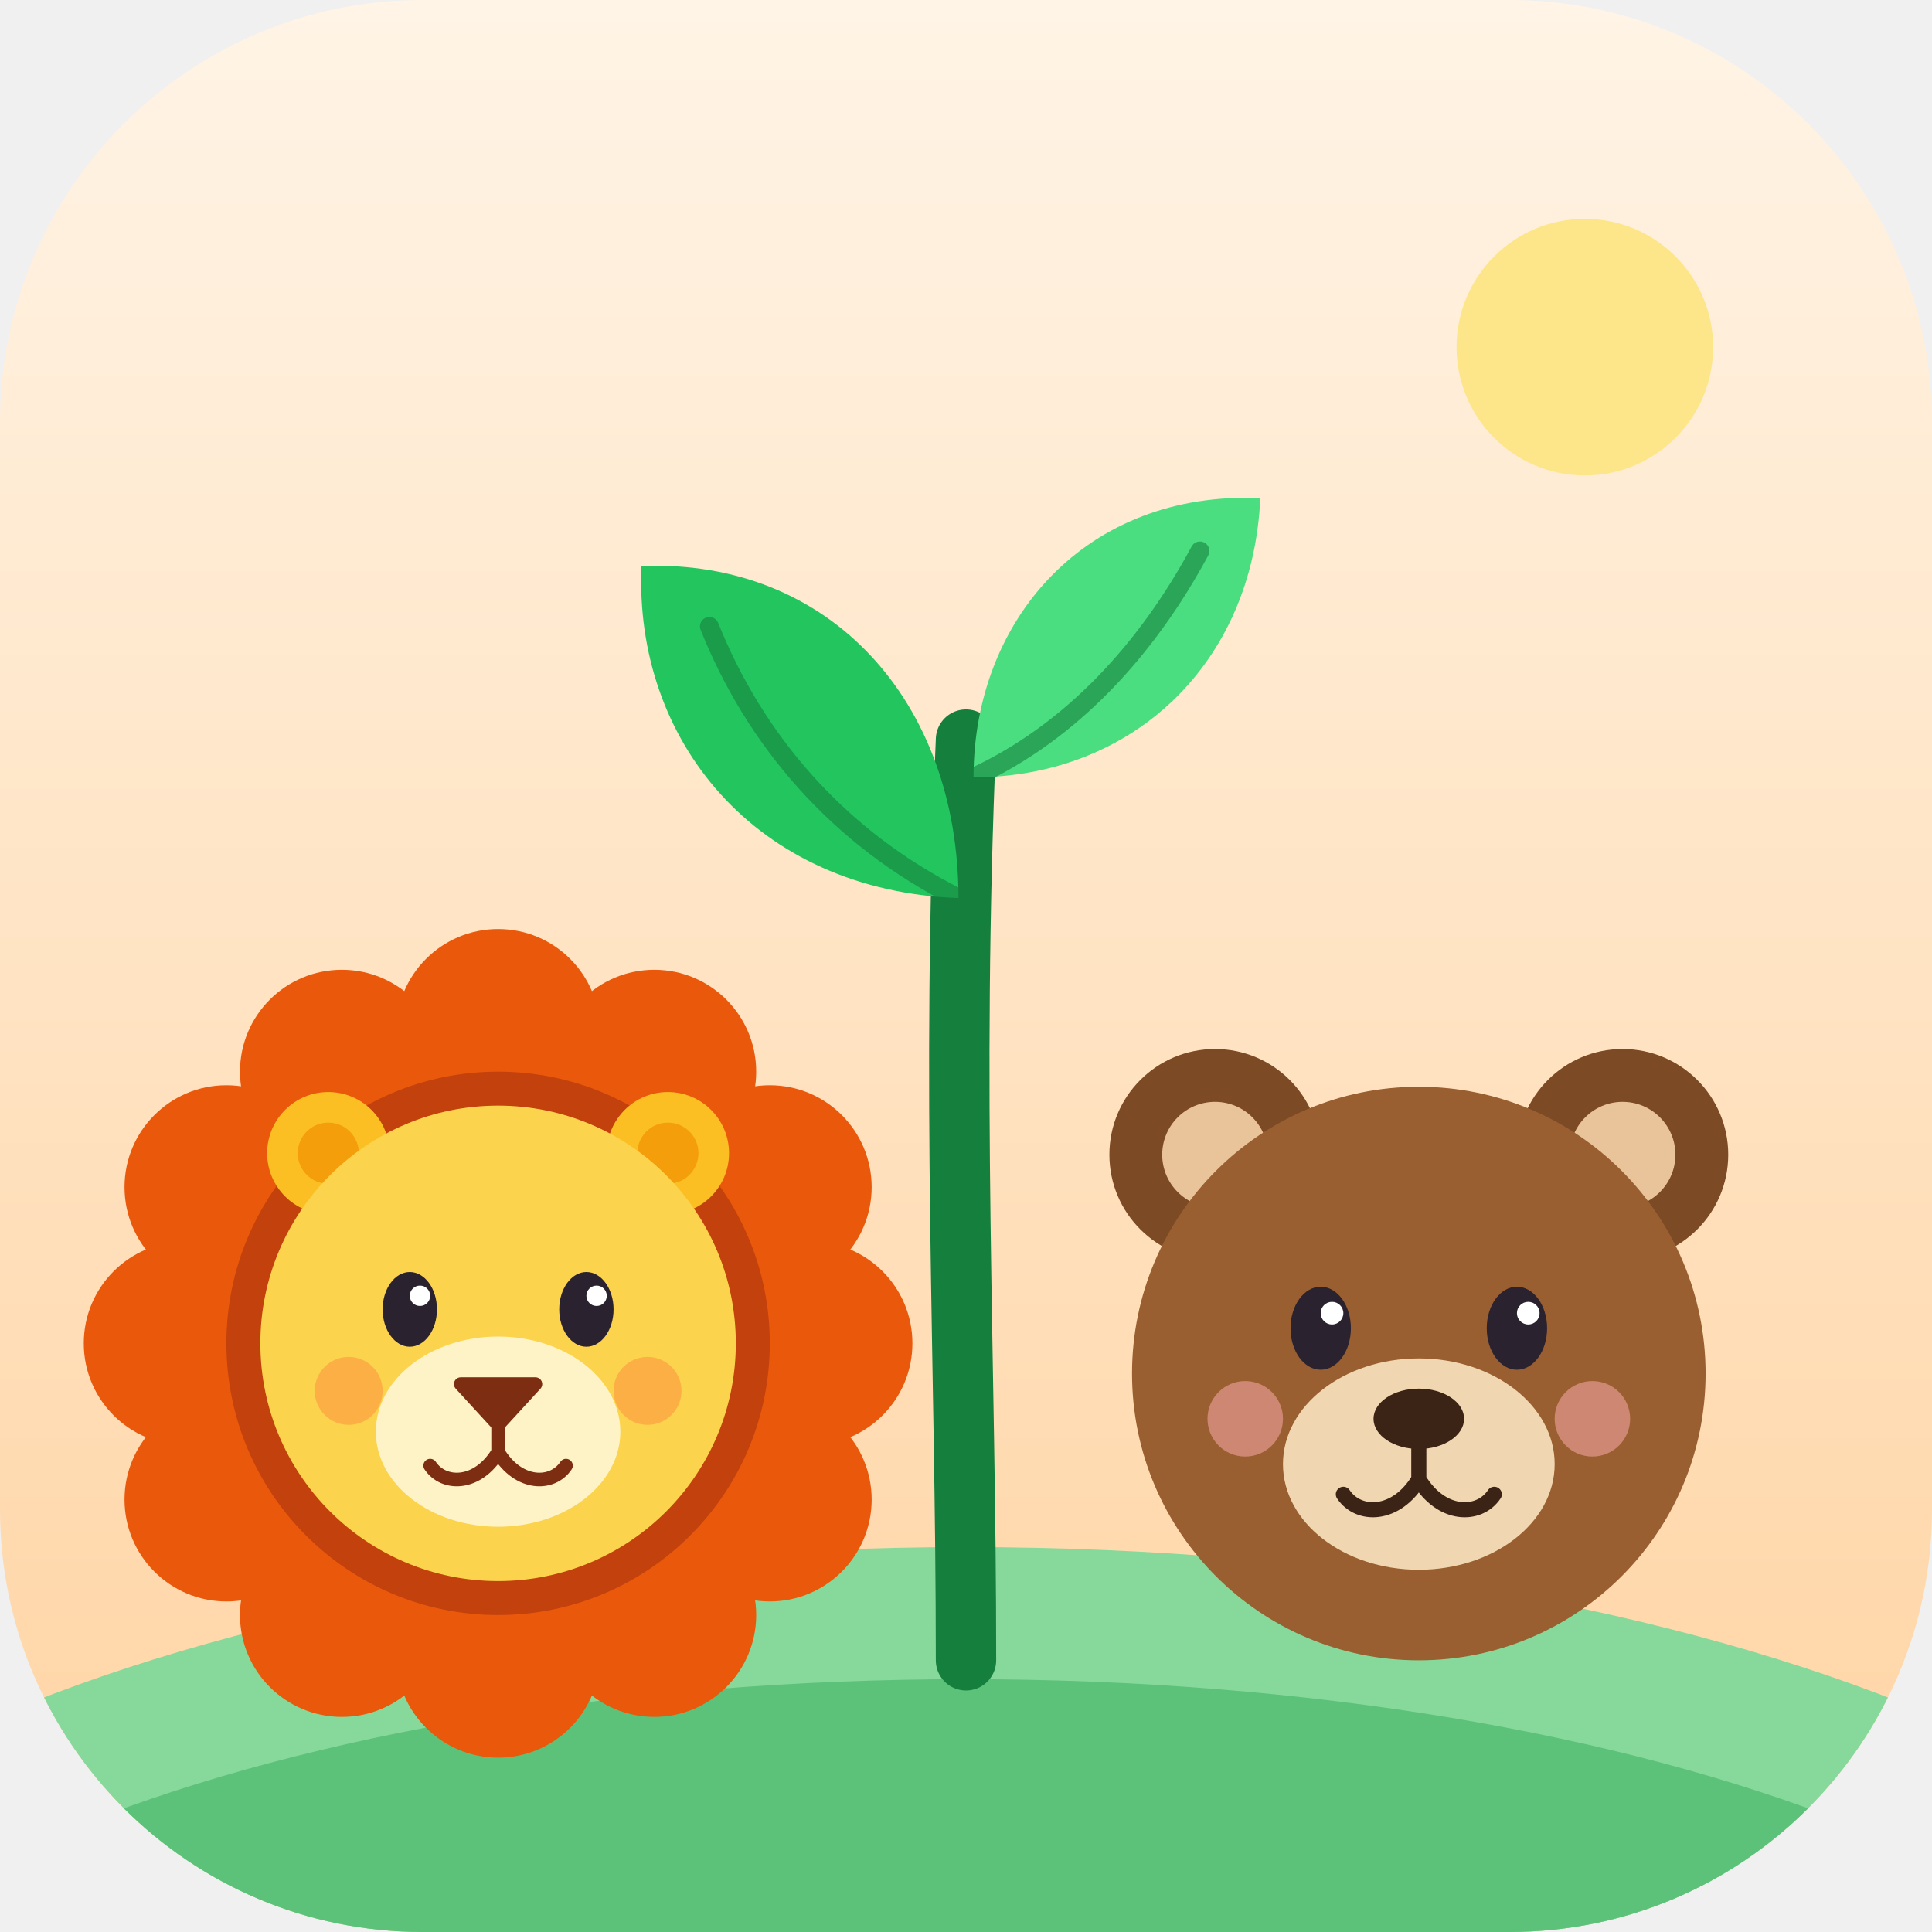
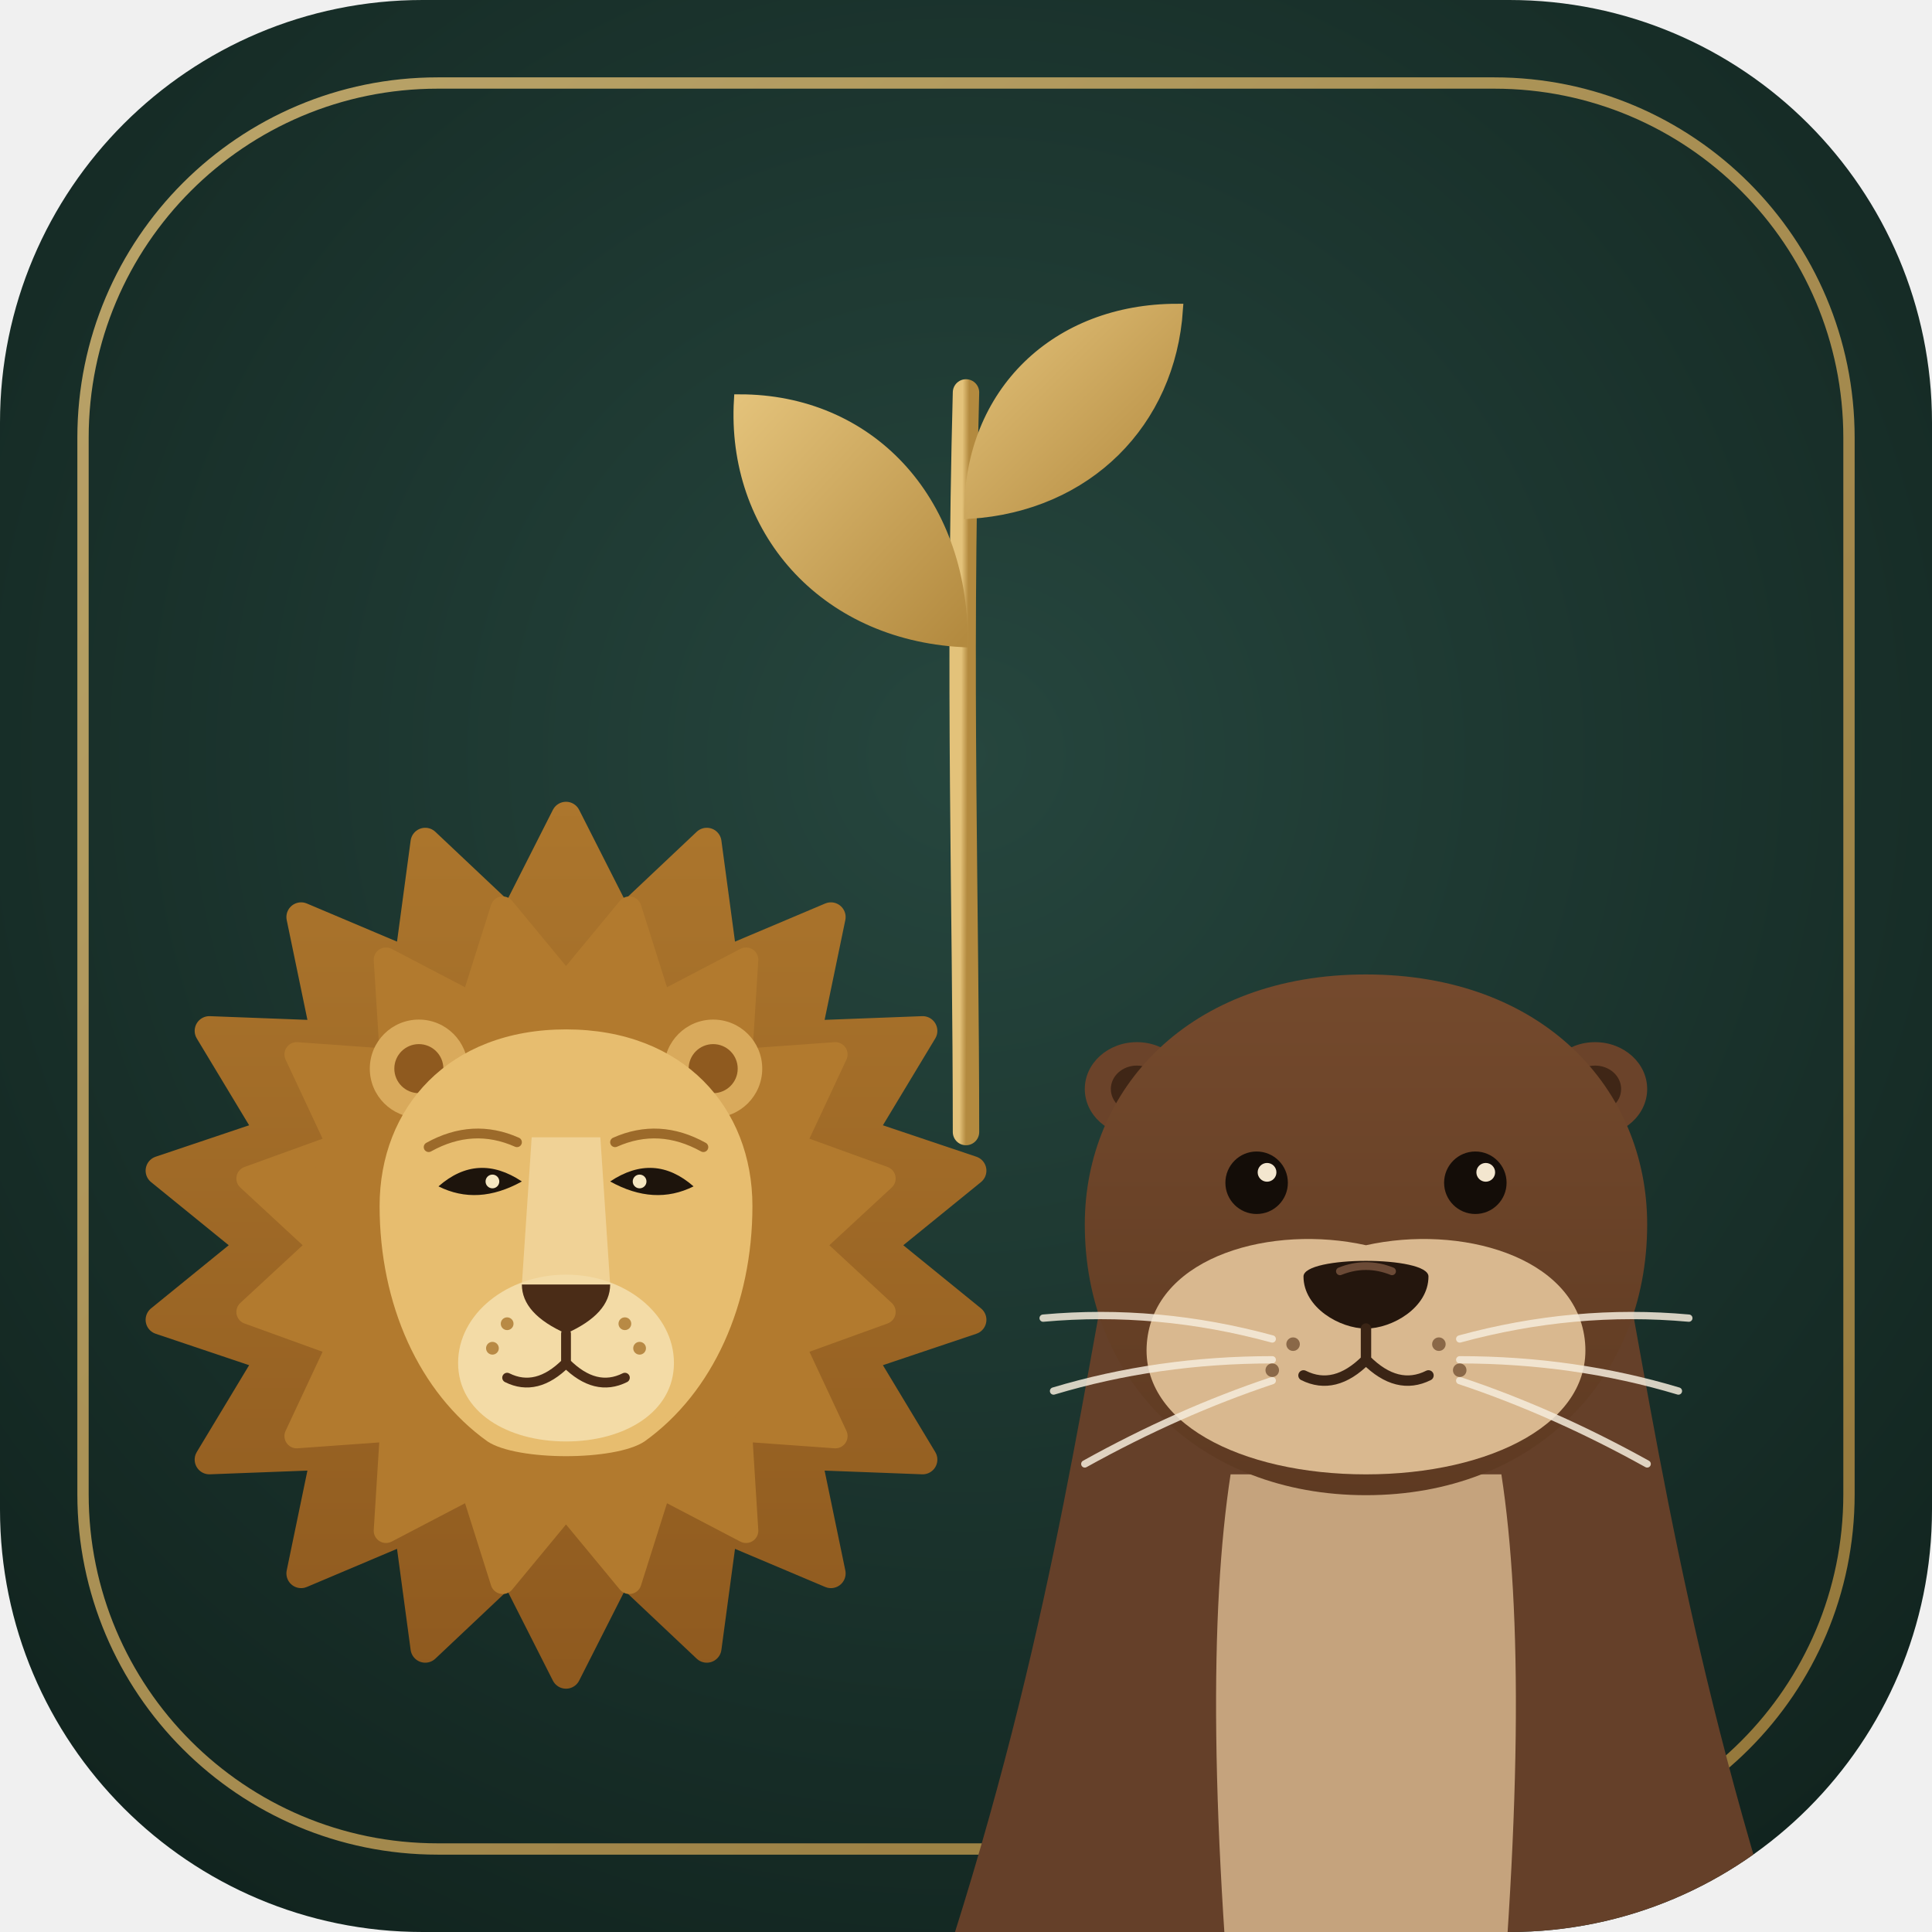
<svg xmlns="http://www.w3.org/2000/svg" viewBox="0 0 512 512">
  <defs>
-     <linearGradient id="ciel" x1="0" y1="0" x2="0" y2="1">
-       <stop offset="0" stop-color="#fff4e6" />
-       <stop offset="1" stop-color="#ffd3a1" />
+     <radialGradient id="fond" cx="256" cy="200" r="380" gradientUnits="userSpaceOnUse">
+       <stop offset="0" stop-color="#26463e" />
+       <stop offset="1" stop-color="#10221d" />
+     </radialGradient>
+     <linearGradient id="or" x1="0" y1="0" x2="1" y2="1">
+       <stop offset="0" stop-color="#e3c27a" />
+       <stop offset="1" stop-color="#b38a3f" />
+     </linearGradient>
+     <linearGradient id="criniere" x1="0" y1="-1" x2="0" y2="1">
+       <stop offset="0" stop-color="#c8913a" />
+       <stop offset="1" stop-color="#8f5a1f" />
+     </linearGradient>
+     <linearGradient id="pelage" x1="0" y1="-1" x2="0" y2="1">
+       <stop offset="0" stop-color="#8b5a38" />
+       <stop offset="1" stop-color="#5e3a22" />
    </linearGradient>
    <clipPath id="cadre">
      <rect width="512" height="512" rx="112" />
    </clipPath>
  </defs>
  <g clip-path="url(#cadre)">
-     <rect width="512" height="512" fill="url(#ciel)" />
-     <circle cx="420" cy="92" r="34" fill="#fde68a" />
-     <ellipse cx="256" cy="560" rx="360" ry="150" fill="#86d99a" />
-     <ellipse cx="256" cy="575" rx="330" ry="130" fill="#5cc27a" />
-     <path d="M256 440 C256 360 252 290 256 196" stroke="#15803d" stroke-width="16" fill="none" stroke-linecap="round" />
-     <path d="M254 238 C200 236 168 196 170 150 C220 148 254 186 254 238 Z" fill="#22c55e" />
-     <path d="M258 206 C300 206 332 176 334 132 C288 130 258 164 258 206 Z" fill="#4ade80" />
-     <path d="M254 238 C222 222 200 196 188 166" stroke="#15803d" stroke-width="5" fill="none" stroke-linecap="round" opacity=".6" />
-     <path d="M258 206 C284 194 304 172 318 146" stroke="#15803d" stroke-width="5" fill="none" stroke-linecap="round" opacity=".6" />
-     <g transform="translate(132 356) scale(.9)">
-       <g fill="#ea580c">
-         <circle cx="0" cy="-92" r="30" />
-         <circle cx="46" cy="-80" r="30" />
-         <circle cx="80" cy="-46" r="30" />
-         <circle cx="92" cy="0" r="30" />
-         <circle cx="80" cy="46" r="30" />
-         <circle cx="46" cy="80" r="30" />
-         <circle cx="0" cy="92" r="30" />
-         <circle cx="-46" cy="80" r="30" />
-         <circle cx="-80" cy="46" r="30" />
-         <circle cx="-92" cy="0" r="30" />
-         <circle cx="-80" cy="-46" r="30" />
-         <circle cx="-46" cy="-80" r="30" />
+     <rect width="512" height="512" fill="url(#fond)" />
+     <rect x="22" y="22" width="468" height="468" rx="94" fill="none" stroke="url(#or)" stroke-width="3" opacity=".8" />
+     <g stroke="url(#or)" stroke-linecap="round" fill="none">
+       <path d="M256 300 C256 240 254 180 256 104" stroke-width="7" />
+       <path d="M255 170 C218 168 194 140 196 106 C230 106 255 132 255 170 Z" fill="url(#or)" stroke-width="3" />
+       <path d="M257 136 C288 134 310 112 312 82 C280 82 257 104 257 136 Z" fill="url(#or)" stroke-width="3" />
+     </g>
+     <g transform="translate(150 330) scale(1.3)">
+       <g>
+         <path fill="url(#criniere)" stroke="url(#criniere)" stroke-width="6" stroke-linejoin="round" d="M0.0 -87.4 L11.1 -65.5 L28.7 -82.1 L32.0 -57.6 L54.0 -66.9 L49.0 -42.8 L72.7 -43.7 L60.1 -22.8 L82.7 -15.2 L64.0 0.0 L82.7 15.2 L60.1 22.8 L72.7 43.7 L49.0 42.8 L54.0 66.9 L32.0 57.6 L28.7 82.1 L11.1 65.5 L0.0 87.4 L-11.1 65.5 L-28.7 82.1 L-32.0 57.6 L-54.0 66.9 L-49.0 42.8 L-72.7 43.7 L-60.1 22.8 L-82.7 15.2 L-64.0 0.0 L-82.7 -15.2 L-60.1 -22.8 L-72.7 -43.7 L-49.0 -42.8 L-54.0 -66.9 L-32.0 -57.6 L-28.7 -82.1 L-11.1 -65.5 L0.0 -87.4 Z" />
+         <path fill="#b27a2e" stroke="#b27a2e" stroke-width="5" stroke-linejoin="round" d="M12.9 -68.6 L19.1 -49.0 L36.7 -58.2 L35.4 -37.5 L54.9 -38.9 L46.2 -20.3 L64.7 -13.6 L50.0 0.0 L64.7 13.6 L46.2 20.3 L54.9 38.9 L35.4 37.5 L36.7 58.2 L19.1 49.0 L12.9 68.6 L0.0 53.0 L-12.9 68.6 L-19.1 49.0 L-36.7 58.2 L-35.4 37.5 L-54.9 38.9 L-46.2 20.3 L-64.7 13.6 L-50.0 0.0 L-64.7 -13.6 L-46.2 -20.3 L-54.9 -38.9 L-35.4 -37.5 L-36.7 -58.2 L-19.1 -49.0 L-12.9 -68.6 L-0.0 -53.0 L12.9 -68.6 Z" />
+         <circle cx="-30" cy="-36" r="10" fill="#d9aa5c" />
+         <circle cx="30" cy="-36" r="10" fill="#d9aa5c" />
+         <circle cx="-30" cy="-36" r="5" fill="#8f5a1f" />
+         <circle cx="30" cy="-36" r="5" fill="#8f5a1f" />
+         <path fill="#e7bd6f" d="M0-44 C24-44 38-28 38-8 C38 12 30 30 16 40 C10 44 -10 44 -16 40 C-30 30 -38 12 -38-8 C-38-28 -24-44 0-44 Z" />
+         <path fill="#f3dba6" d="M0 6 C12 6 22 14 22 24 C22 34 12 40 0 40 C-12 40 -22 34 -22 24 C-22 14 -12 6 0 6 Z" />
+         <path fill="#f3dba6" opacity=".7" d="M-7-22 L7-22 L9 8 L-9 8 Z" />
+         <path fill="#1d140c" d="M-26-12 Q-18-19 -9-13 Q-18-8 -26-12 Z" />
+         <path fill="#1d140c" d="M26-12 Q18-19 9-13 Q18-8 26-12 Z" />
+         <circle cx="-15" cy="-13" r="1.4" fill="#f6e7c1" />
+         <circle cx="15" cy="-13" r="1.4" fill="#f6e7c1" />
+         <path d="M-28-20 Q-19-25 -10-21 M28-20 Q19-25 10-21" stroke="#9c6a2a" stroke-width="2" fill="none" stroke-linecap="round" />
+         <path fill="#4a2c17" d="M-9 8 L9 8 Q9 14 0 18 Q-9 14 -9 8 Z" />
+         <path d="M0 18 V24 M0 24 Q-6 30 -12 27 M0 24 Q6 30 12 27" stroke="#4a2c17" stroke-width="2" fill="none" stroke-linecap="round" />
+         <g fill="#b88a45">
+           <circle cx="-12" cy="16" r="1.3" />
+           <circle cx="-15" cy="21" r="1.3" />
+           <circle cx="12" cy="16" r="1.3" />
+           <circle cx="15" cy="21" r="1.3" />
+         </g>
      </g>
-       <circle r="80" fill="#c2410c" />
-       <circle cx="-50" cy="-56" r="18" fill="#fbbf24" />
-       <circle cx="50" cy="-56" r="18" fill="#fbbf24" />
-       <circle cx="-50" cy="-56" r="9" fill="#f59e0b" />
-       <circle cx="50" cy="-56" r="9" fill="#f59e0b" />
-       <circle r="70" fill="#fcd34d" />
-       <ellipse cx="0" cy="26" rx="36" ry="28" fill="#fef3c7" />
-       <ellipse cx="-26" cy="-10" rx="8" ry="11" fill="#2b2230" />
-       <ellipse cx="26" cy="-10" rx="8" ry="11" fill="#2b2230" />
-       <circle cx="-23" cy="-14" r="3" fill="#fff" />
-       <circle cx="29" cy="-14" r="3" fill="#fff" />
-       <circle cx="-44" cy="14" r="10" fill="#fb923c" opacity=".55" />
-       <circle cx="44" cy="14" r="10" fill="#fb923c" opacity=".55" />
-       <path d="M-11 12 L11 12 L0 24 Z" fill="#7c2d12" stroke="#7c2d12" stroke-width="4" stroke-linejoin="round" />
-       <path d="M0 24 V32 M0 32 C-6 42 -16 42 -20 36 M0 32 C6 42 16 42 20 36" stroke="#7c2d12" stroke-width="4" fill="none" stroke-linecap="round" />
    </g>
-     <g transform="translate(376 364)">
-       <circle cx="-54" cy="-58" r="28" fill="#7c4a24" />
-       <circle cx="54" cy="-58" r="28" fill="#7c4a24" />
-       <circle cx="-54" cy="-58" r="14" fill="#e9c49a" />
-       <circle cx="54" cy="-58" r="14" fill="#e9c49a" />
-       <circle r="76" fill="#9a5f30" />
-       <ellipse cx="0" cy="24" rx="36" ry="28" fill="#f1d7b1" />
-       <ellipse cx="-26" cy="-12" rx="8" ry="11" fill="#2b2230" />
-       <ellipse cx="26" cy="-12" rx="8" ry="11" fill="#2b2230" />
-       <circle cx="-23" cy="-16" r="3" fill="#fff" />
-       <circle cx="29" cy="-16" r="3" fill="#fff" />
-       <circle cx="-46" cy="12" r="10" fill="#f9a8a8" opacity=".55" />
-       <circle cx="46" cy="12" r="10" fill="#f9a8a8" opacity=".55" />
-       <ellipse cx="0" cy="12" rx="12" ry="8" fill="#3b2415" />
-       <path d="M0 20 V28 M0 28 C-6 38 -16 38 -20 32 M0 28 C6 38 16 38 20 32" stroke="#3b2415" stroke-width="4" fill="none" stroke-linecap="round" />
+     <g transform="translate(362 330) scale(1.38)">
+       <g>
+         <path fill="#654029" d="M-50 6 C-58 50 -66 100 -92 170 L92 170 C66 100 58 50 50 6 Z" />
+         <path fill="#cfae86" d="M-26 44 C-30 70 -30 110 -24 170 L24 170 C30 110 30 70 26 44 Z" opacity=".9" />
+         <ellipse cx="-44" cy="-30" rx="10" ry="9" fill="#6b432a" />
+         <ellipse cx="44" cy="-30" rx="10" ry="9" fill="#6b432a" />
+         <ellipse cx="-44" cy="-30" rx="5" ry="4.5" fill="#3f2616" />
+         <ellipse cx="44" cy="-30" rx="5" ry="4.5" fill="#3f2616" />
+         <path fill="url(#pelage)" d="M0-52 C34-52 54-30 54-4 C54 26 32 48 0 48 C-32 48 -54 26 -54-4 C-54-30 -34-52 0-52 Z" />
+         <path fill="#d9b88f" d="M0 0 C18-4 40 2 42 18 C44 34 24 44 0 44 C-24 44 -44 34 -42 18 C-40 2 -18-4 0 0 Z" />
+         <circle cx="-21" cy="-12" r="6" fill="#140d08" />
+         <circle cx="21" cy="-12" r="6" fill="#140d08" />
+         <circle cx="-19" cy="-14" r="1.8" fill="#f3e6cf" />
+         <circle cx="23" cy="-14" r="1.8" fill="#f3e6cf" />
+         <path fill="#24160d" d="M-12 6 C-12 2 12 2 12 6 C12 12 5 16 0 16 C-5 16 -12 12 -12 6 Z" />
+         <path d="M-5 5 Q0 3 5 5" stroke="#6b4a36" stroke-width="1.5" fill="none" stroke-linecap="round" />
+         <path d="M0 16 V22 M0 22 Q-6 28 -12 25 M0 22 Q6 28 12 25" stroke="#3a2415" stroke-width="2" fill="none" stroke-linecap="round" />
+         <g stroke="#f6ecdc" stroke-width="1.4" stroke-linecap="round" opacity=".85" fill="none">
+           <path d="M-18 18 Q-40 12 -62 14" />
+           <path d="M-18 22 Q-40 22 -60 28" />
+           <path d="M-18 26 Q-36 32 -54 42" />
+           <path d="M18 18 Q40 12 62 14" />
+           <path d="M18 22 Q40 22 60 28" />
+           <path d="M18 26 Q36 32 54 42" />
+         </g>
+         <g fill="#8a6848">
+           <circle cx="-14" cy="19" r="1.3" />
+           <circle cx="-18" cy="24" r="1.3" />
+           <circle cx="14" cy="19" r="1.3" />
+           <circle cx="18" cy="24" r="1.3" />
+         </g>
+       </g>
    </g>
  </g>
</svg>
